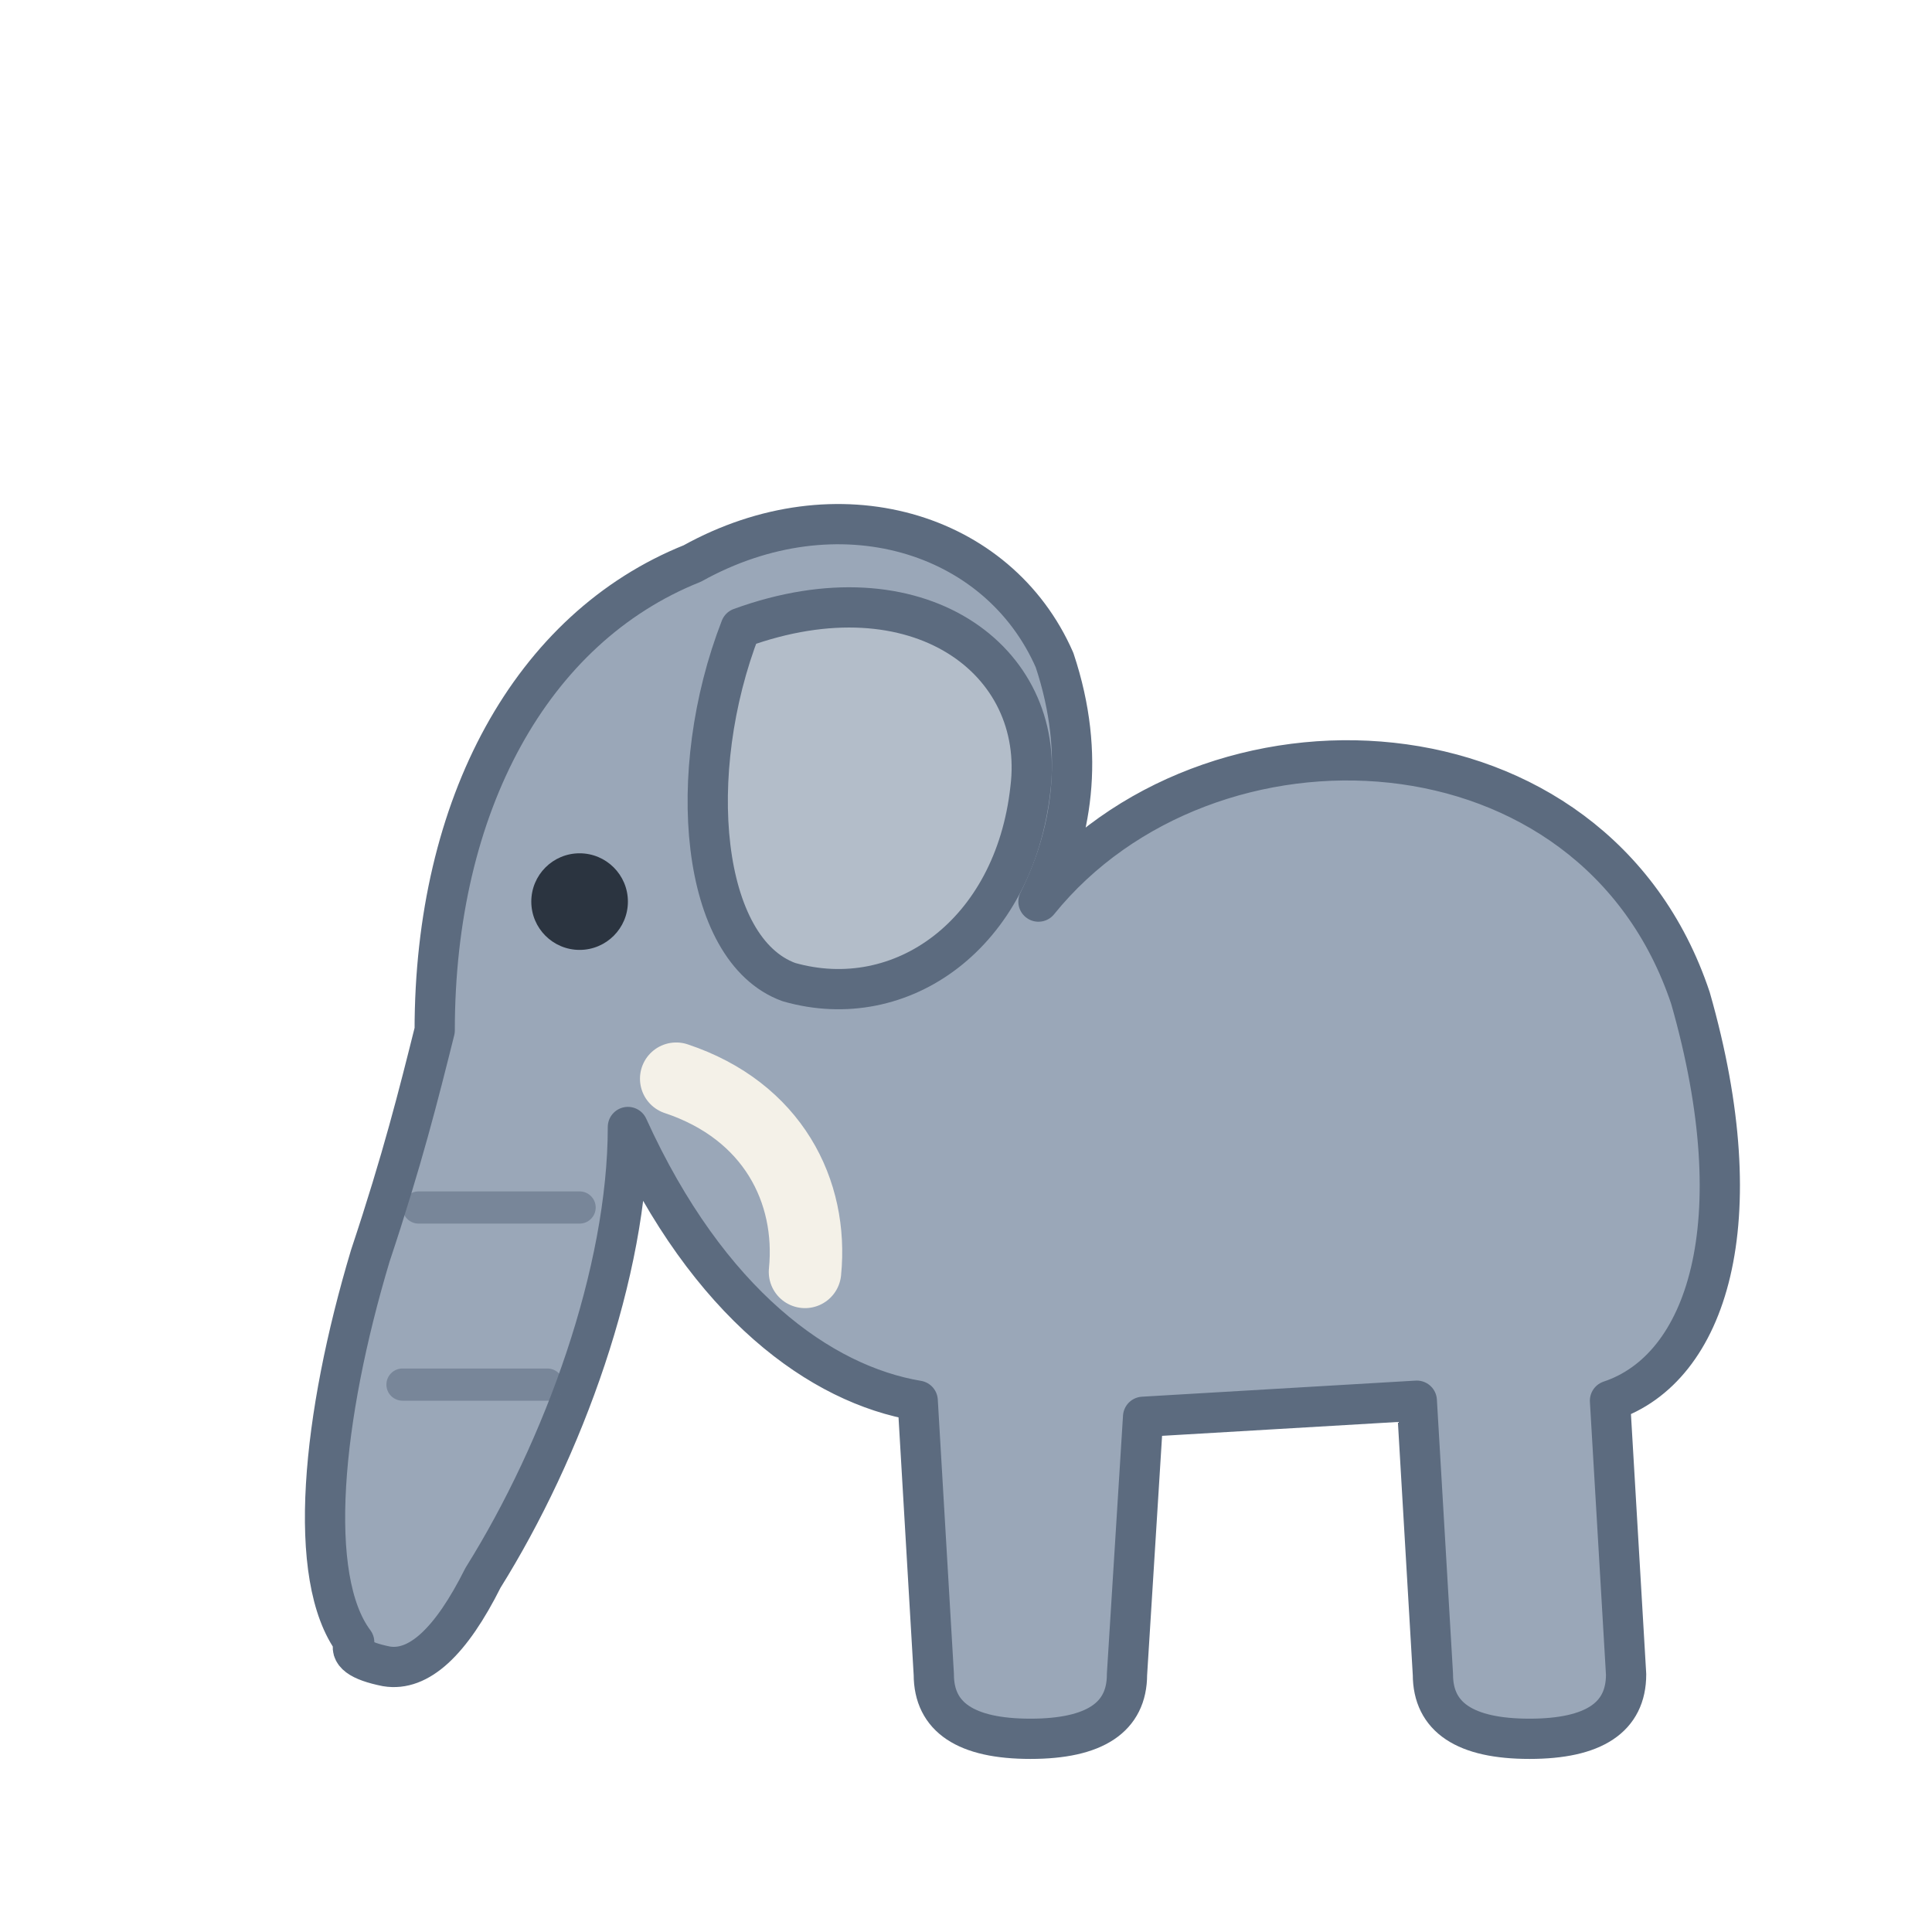
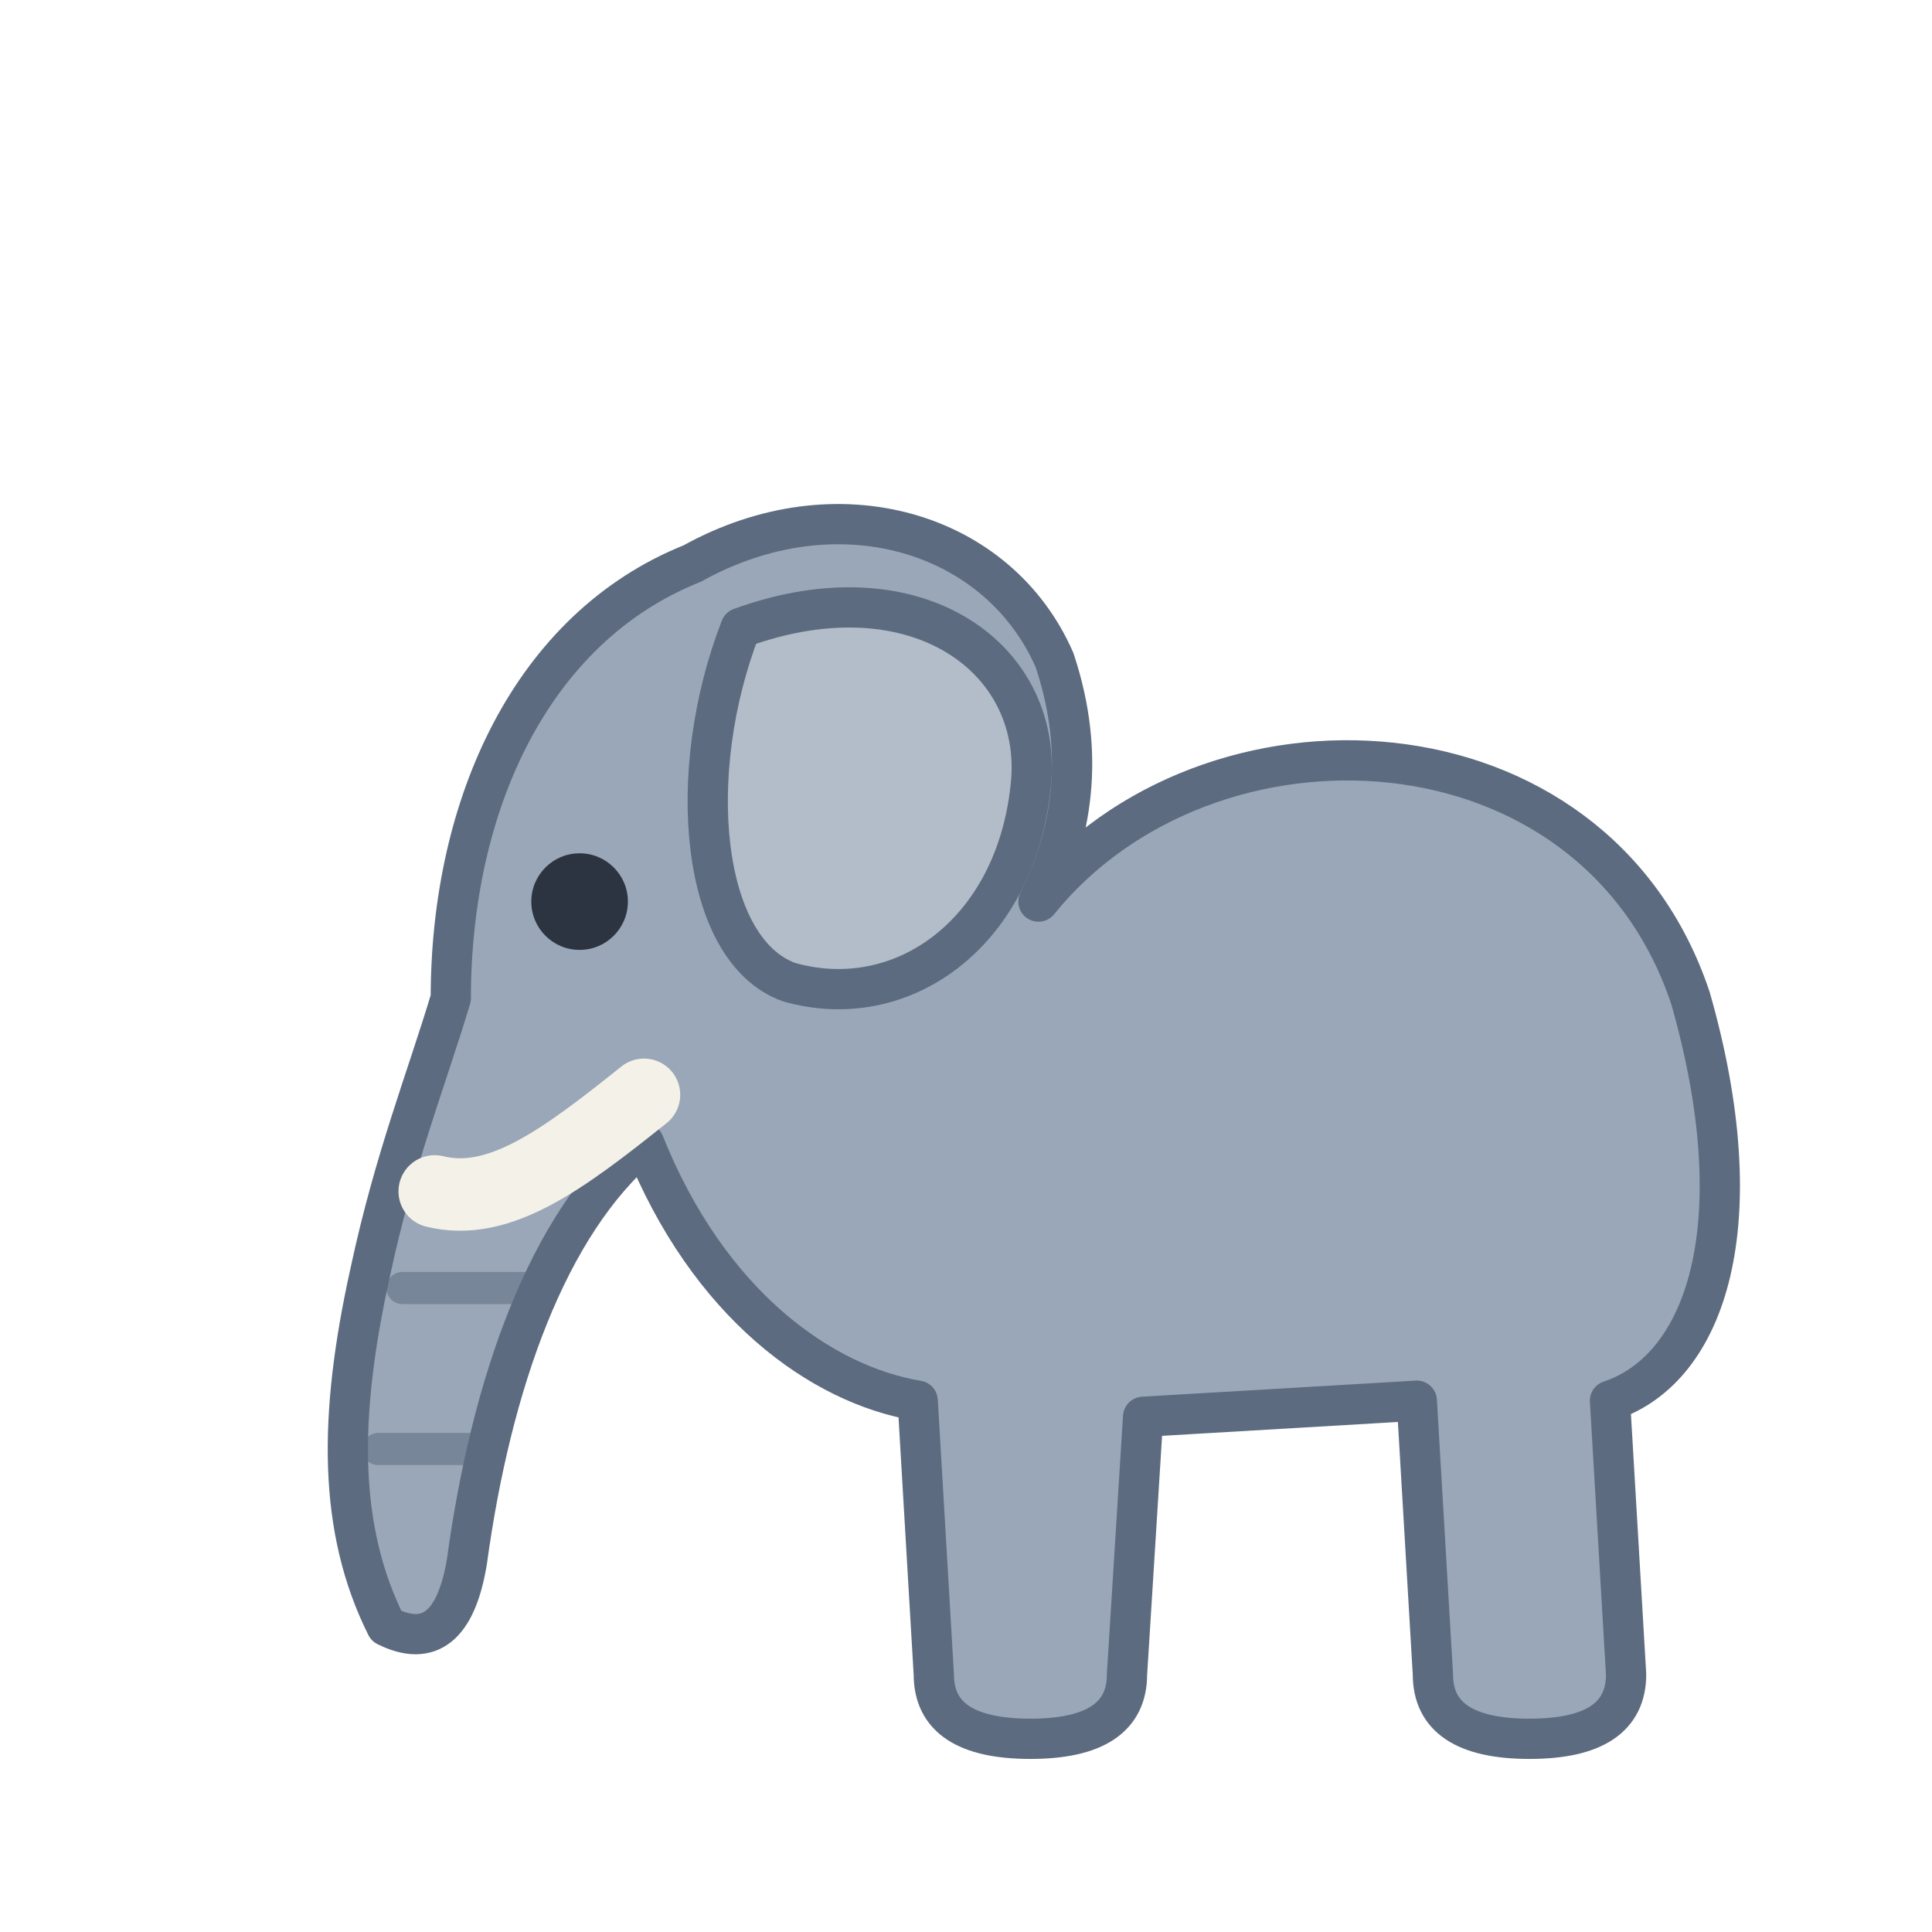
<svg xmlns="http://www.w3.org/2000/svg" viewBox="0 0 240 240" width="240" height="240">
-   <path id="silhouette" fill="#9aa7b8" stroke="#5c6b7f" stroke-width="5" stroke-linejoin="round" d="M44 204        C38 196 40 176 46 156        C50 144 52 136 54 128        C54 100 66 78 86 70        C104 60 124 66 131 82        C135 94 133 104 129 112        C150 86 198 88 210 124        C218 152 212 170 200 174        L202 208 Q202 216 190 216 Q178 216 178 208 L176 174        L142 176        L140 208 Q140 216 128 216 Q116 216 116 208 L114 174        C102 172 88 162 78 140        C78 158 70 180 60 196        Q54 208 48 207 Q43 206 44 204 Z" />
+   <path id="silhouette" fill="#9aa7b8" stroke="#5c6b7f" stroke-width="5" stroke-linejoin="round" d="M48 202        C42 190 42 176 46 158        C49 144 53 134 56 124        C56 100 66 78 86 70        C104 60 124 66 131 82        C135 94 133 104 129 112        C150 86 198 88 210 124        C218 152 212 170 200 174        L202 208 Q202 216 190 216 Q178 216 178 208 L176 174        L142 176        L140 208 Q140 216 128 216 Q116 216 116 208 L114 174        C102 172 88 162 80 142        C68 152 61 172 58 194        Q56 206 48 202 Z" />
  <g id="detail">
    <path d="M92 78 C114 70 130 82 128 98 C126 116 112 126 98 122 C87 118 85 96 92 78 Z" fill="#b3bdc9" stroke="#5c6b7f" stroke-width="5" stroke-linejoin="round" />
    <circle cx="72" cy="112" r="6" fill="#2b3440" />
-     <path d="M84 134 C96 138 101 148 100 158" fill="none" stroke="#f4f1e8" stroke-width="9" stroke-linecap="round" />
-     <path d="M52 150 h20 M50 172 h18" stroke="#5c6b7f" stroke-width="4" stroke-linecap="round" opacity="0.55" />
+     <path d="M80 136 C70 144 62 150 54 148" fill="none" stroke="#f4f1e8" stroke-width="9" stroke-linecap="round" />
+     <path d="M50 160 h16 M47 180 h14" stroke="#5c6b7f" stroke-width="4" stroke-linecap="round" opacity="0.55" />
  </g>
</svg>
